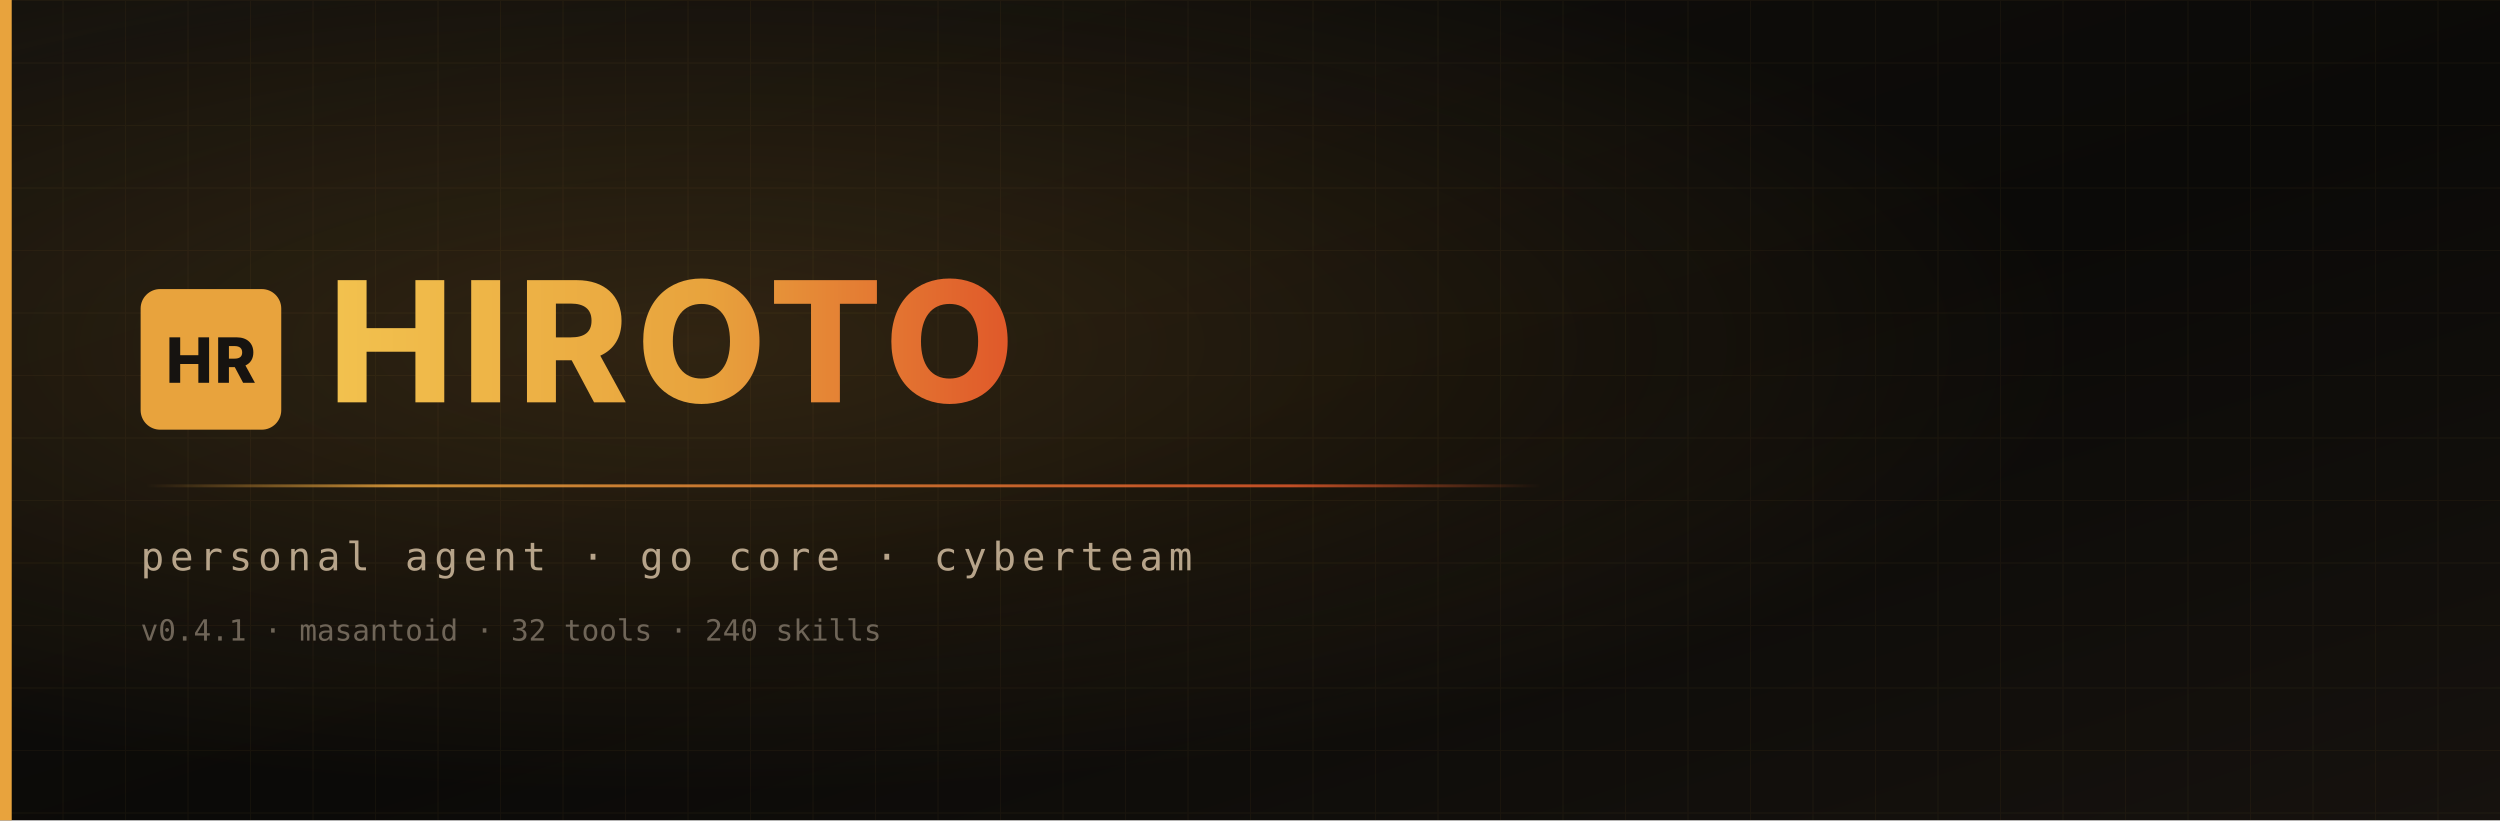
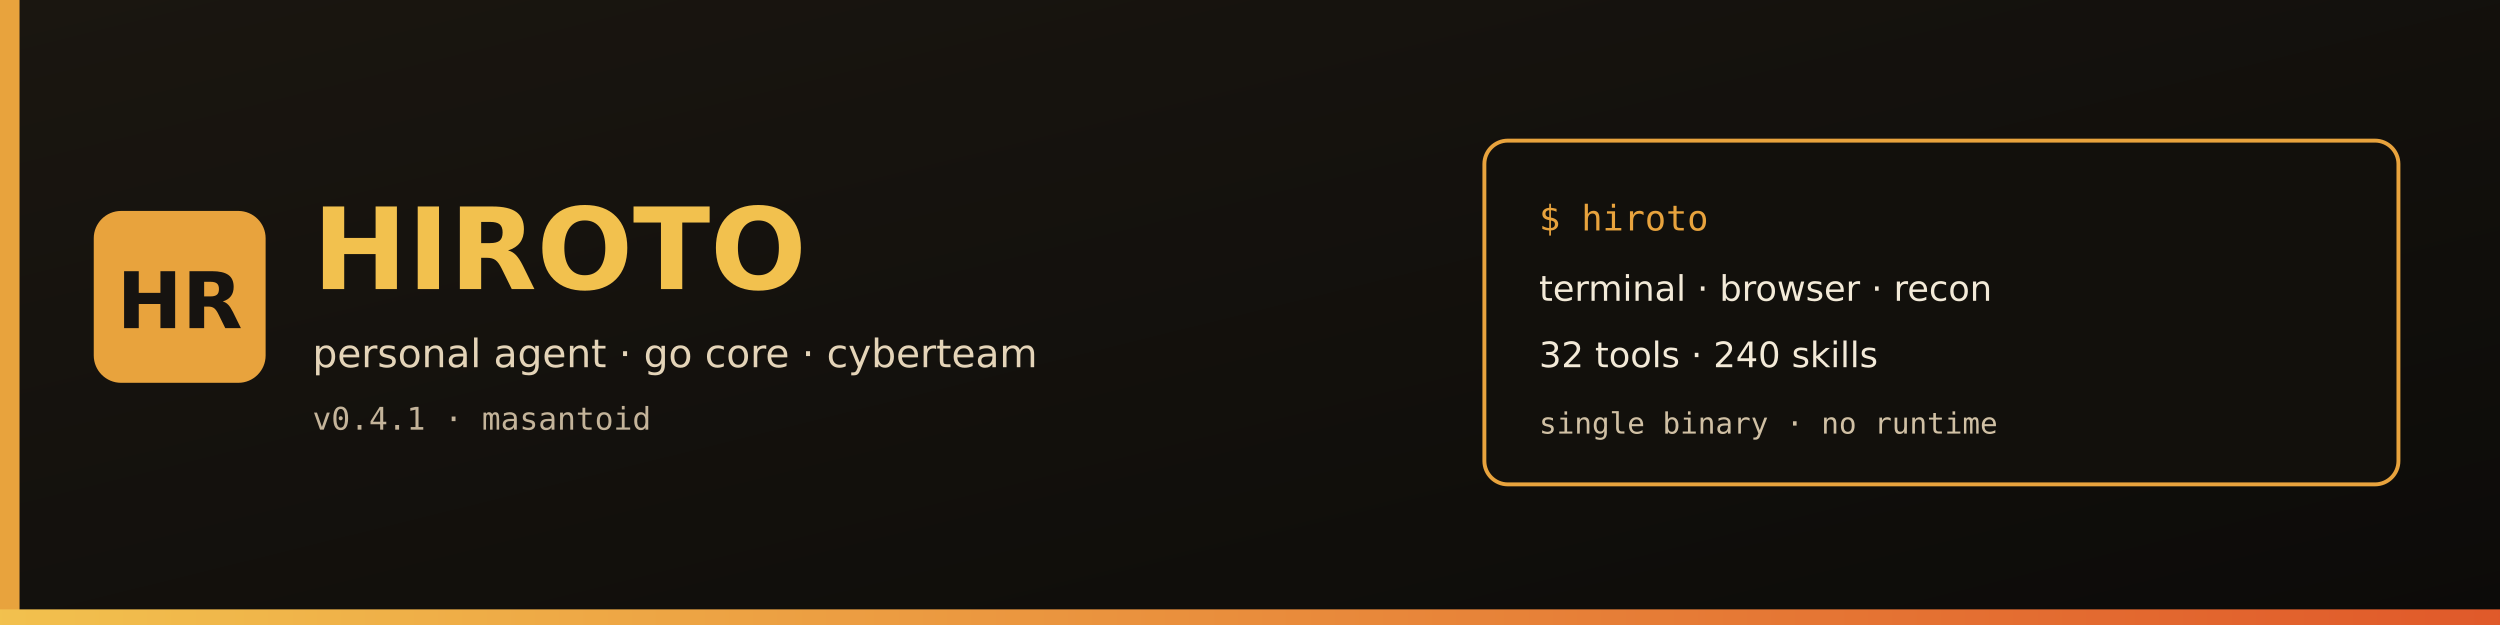
- <svg xmlns="http://www.w3.org/2000/svg" width="1280" height="420" viewBox="0 0 1280 420" role="img" aria-label="Hiroto — personal agent · go core · cyberteam">
+ <svg xmlns="http://www.w3.org/2000/svg" width="1280" height="320" viewBox="0 0 1280 320" role="img" aria-label="Hiroto">
  <defs>
    <linearGradient id="bg" x1="0" y1="0" x2="1" y2="1">
-       <stop offset="0%" stop-color="#12100C" />
-       <stop offset="55%" stop-color="#0B0A08" />
-       <stop offset="100%" stop-color="#16120E" />
+       <stop offset="0%" stop-color="#1A1610" />
+       <stop offset="100%" stop-color="#0C0B09" />
    </linearGradient>
-     <linearGradient id="word" x1="0" y1="0" x2="1" y2="0">
+     <linearGradient id="gold" x1="0" y1="0" x2="1" y2="0">
      <stop offset="0%" stop-color="#F2C14E" />
-       <stop offset="55%" stop-color="#E8A33D" />
      <stop offset="100%" stop-color="#E0592A" />
    </linearGradient>
-     <linearGradient id="line" x1="0" y1="0" x2="1" y2="0">
-       <stop offset="0%" stop-color="#E8A33D" stop-opacity="0" />
-       <stop offset="18%" stop-color="#E8A33D" stop-opacity=".85" />
-       <stop offset="82%" stop-color="#E0592A" stop-opacity=".85" />
-       <stop offset="100%" stop-color="#E0592A" stop-opacity="0" />
-     </linearGradient>
-     <pattern id="grid" width="32" height="32" patternUnits="userSpaceOnUse">
-       <path d="M32 0H0V32" fill="none" stroke="#E8A33D" stroke-opacity=".05" stroke-width="1" />
-     </pattern>
-     <radialGradient id="glow" cx="28%" cy="42%" r="55%">
-       <stop offset="0%" stop-color="#E8A33D" stop-opacity=".16" />
-       <stop offset="100%" stop-color="#E8A33D" stop-opacity="0" />
-     </radialGradient>
  </defs>
-   <rect width="1280" height="420" fill="url(#bg)" />
-   <rect width="1280" height="420" fill="url(#grid)" />
-   <rect width="1280" height="420" fill="url(#glow)" />
-   <rect x="0" y="0" width="6" height="420" fill="#E8A33D" />
-   <rect x="72" y="148" width="72" height="72" rx="10" fill="#E8A33D" />
-   <text x="108" y="196" text-anchor="middle" font-family="Inter, DejaVu Sans, sans-serif" font-size="32" font-weight="800" fill="#161310" letter-spacing="1">HR</text>
-   <text x="168" y="206" font-family="Inter, DejaVu Sans, sans-serif" font-size="86" font-weight="800" fill="url(#word)" letter-spacing="4">HIROTO</text>
-   <rect x="72" y="248" width="720" height="1.5" fill="url(#line)" />
-   <text x="72" y="292" font-family="JetBrains Mono, DejaVu Sans Mono, monospace" font-size="20" fill="#B7A48A" letter-spacing="3">personal agent  ·  go core  ·  cyberteam</text>
-   <text x="72" y="328" font-family="JetBrains Mono, DejaVu Sans Mono, monospace" font-size="15" fill="#6F6558">v0.4.1  ·  masantoid  ·  32 tools  ·  240 skills</text>
+   <rect width="1280" height="320" fill="url(#bg)" />
+   <rect x="0" y="0" width="10" height="320" fill="#E8A33D" />
+   <rect x="0" y="312" width="1280" height="8" fill="url(#gold)" />
+   <rect x="48" y="108" width="88" height="88" rx="14" fill="#E8A33D" />
+   <text x="92" y="168" text-anchor="middle" font-family="DejaVu Sans" font-size="40" font-weight="700" fill="#161310">HR</text>
+   <text x="160" y="148" font-family="DejaVu Sans" font-size="58" font-weight="700" fill="#F2C14E">HIROTO</text>
+   <text x="160" y="188" font-family="DejaVu Sans" font-size="20" fill="#E4D4B8">personal agent · go core · cyberteam</text>
+   <text x="160" y="220" font-family="DejaVu Sans Mono" font-size="16" fill="#C4B49A">v0.4.1 · masantoid</text>
+   <rect x="760" y="72" width="468" height="176" rx="12" fill="#12100C" stroke="#E8A33D" stroke-width="2" />
+   <text x="788" y="118" font-family="DejaVu Sans Mono" font-size="18" fill="#E8A33D">$ hiroto</text>
+   <text x="788" y="154" font-family="DejaVu Sans" font-size="18" fill="#F3EAD8">terminal · browser · recon</text>
+   <text x="788" y="188" font-family="DejaVu Sans" font-size="18" fill="#F3EAD8">32 tools · 240 skills</text>
+   <text x="788" y="222" font-family="DejaVu Sans Mono" font-size="15" fill="#D0C0A4">single binary · no runtime</text>
</svg>
